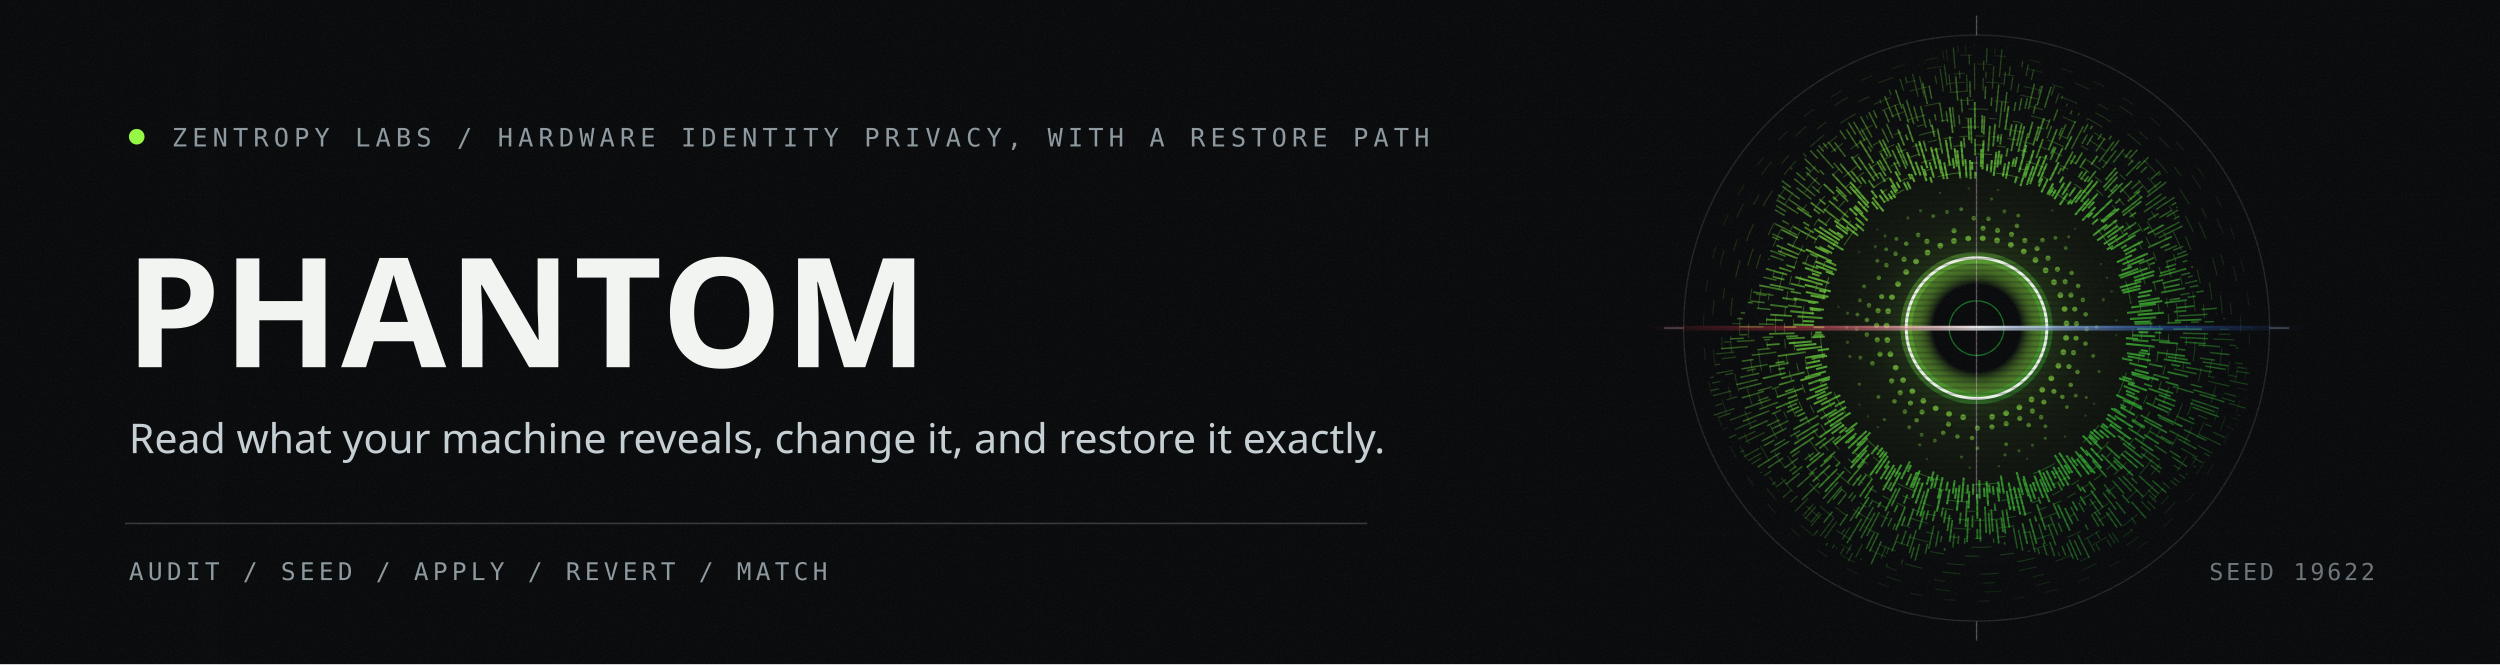
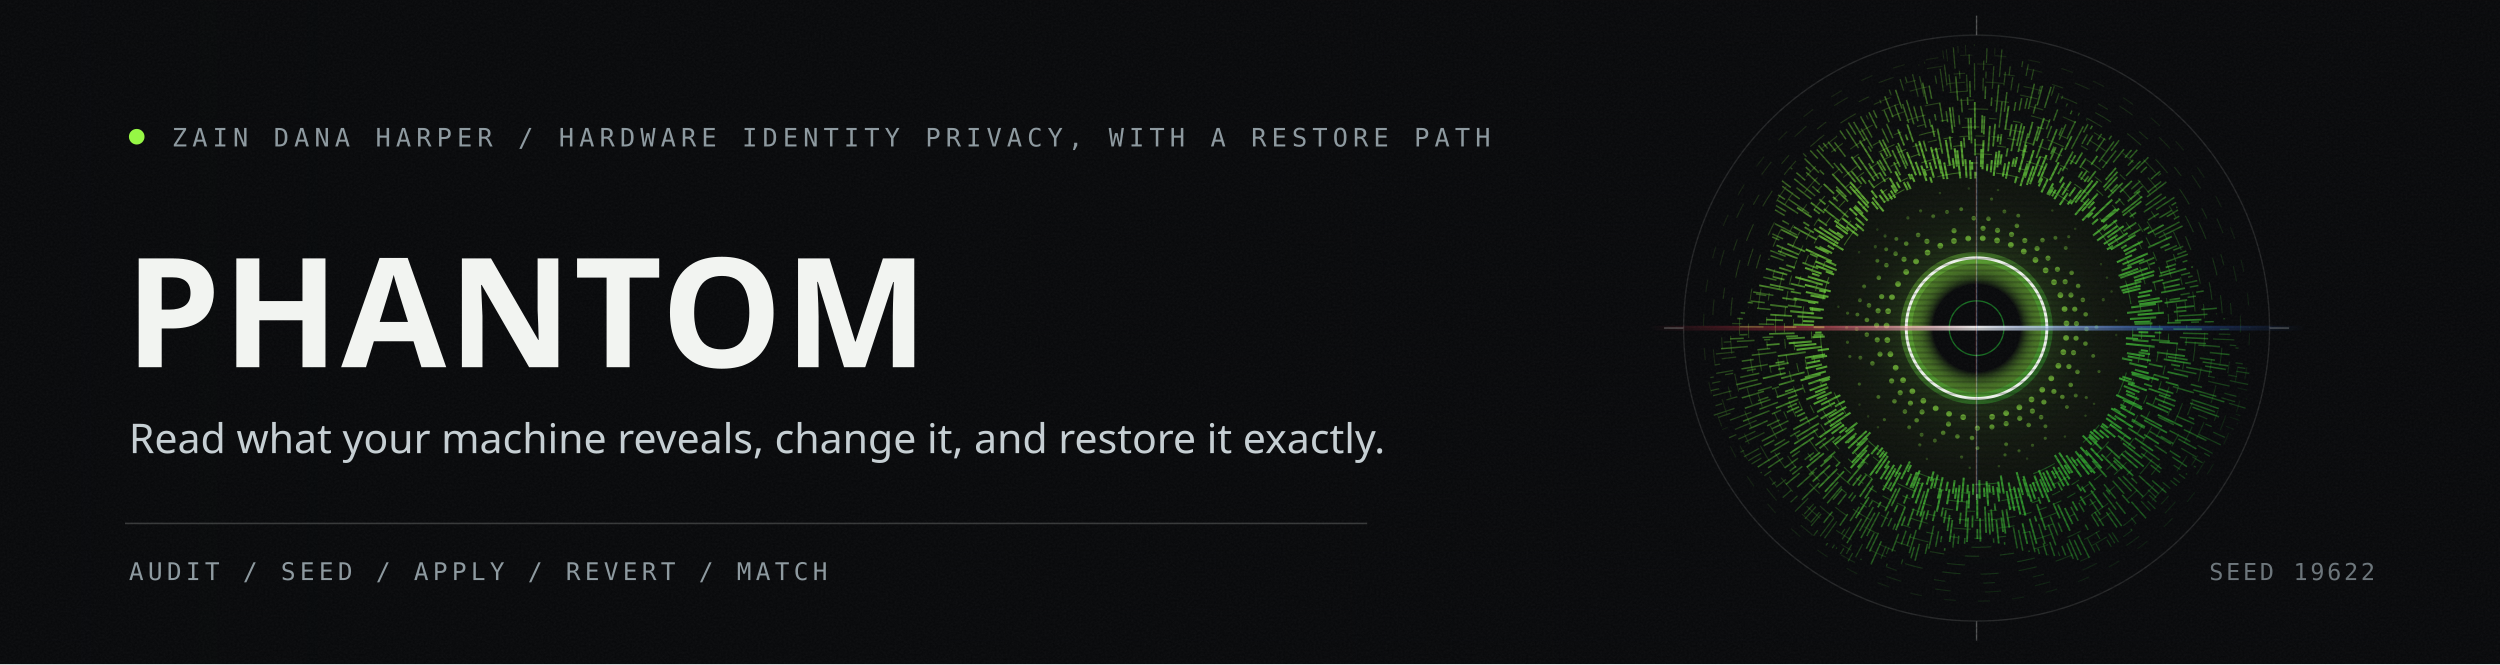
<svg xmlns="http://www.w3.org/2000/svg" viewBox="0 0 1280 340" width="1280" height="340" role="img" aria-label="phantom: Read what your machine reveals, change it, and restore it exactly.">
  <defs>
    <radialGradient id="halo">
      <stop offset="0" stop-color="#96F745" stop-opacity="0.34" />
      <stop offset="0.4" stop-color="#96F745" stop-opacity="0.08" />
      <stop offset="1" stop-color="#07080A" stop-opacity="0" />
    </radialGradient>
    <radialGradient id="core">
      <stop offset="0" stop-color="#FFFFFF" />
      <stop offset="0.36" stop-color="#FFFFFF" stop-opacity="0.92" />
      <stop offset="0.74" stop-color="#96F745" stop-opacity="0.6" />
      <stop offset="1" stop-color="#96F745" stop-opacity="0" />
    </radialGradient>
    <radialGradient id="pupil">
      <stop offset="0" stop-color="#07080A" />
      <stop offset="0.62" stop-color="#07080A" />
      <stop offset="1" stop-color="#96F745" stop-opacity="0.3" />
    </radialGradient>
    <linearGradient id="ray" x1="0" y1="0" x2="1" y2="1">
      <stop offset="0" stop-color="#96F745" />
      <stop offset="1" stop-color="#22BF33" />
    </linearGradient>
    <linearGradient id="flare" x1="0" y1="0" x2="1" y2="0">
      <stop offset="0" stop-color="#FF3B57" stop-opacity="0" />
      <stop offset="0.22" stop-color="#FF3B57" stop-opacity="0.42" />
      <stop offset="0.5" stop-color="#FFFFFF" stop-opacity="0.9" />
      <stop offset="0.78" stop-color="#3B7BFF" stop-opacity="0.42" />
      <stop offset="1" stop-color="#3B7BFF" stop-opacity="0" />
    </linearGradient>
    <linearGradient id="veil" x1="0" y1="0" x2="1" y2="0">
      <stop offset="0" stop-color="#07080A" stop-opacity="0.96" />
      <stop offset="0.4" stop-color="#07080A" stop-opacity="0.86" />
      <stop offset="0.64" stop-color="#07080A" stop-opacity="0" />
    </linearGradient>
    <pattern id="scan" width="4" height="3" patternUnits="userSpaceOnUse">
      <rect width="4" height="1" fill="#07080A" />
    </pattern>
    <filter id="grain" x="0" y="0" width="100%" height="100%">
      <feTurbulence type="fractalNoise" baseFrequency="0.9" numOctaves="3" seed="1853" result="n" />
      <feColorMatrix in="n" type="saturate" values="0" />
    </filter>
  </defs>
  <rect width="1280" height="340" fill="#07080A" />
  <g>
    <circle cx="1012" cy="168" r="80" fill="none" stroke="url(#ray)" stroke-width="0.55" stroke-dasharray="12.28 18.05" stroke-dashoffset="37.6" opacity="0.38" />
    <circle cx="1012" cy="168" r="84.6" fill="none" stroke="url(#ray)" stroke-width="0.55" stroke-dasharray="3.63 8.68" stroke-dashoffset="10.38" opacity="0.37" />
    <circle cx="1012" cy="168" r="89.2" fill="none" stroke="url(#ray)" stroke-width="0.55" stroke-dasharray="9.37 17.99" stroke-dashoffset="18.83" opacity="0.36" />
    <circle cx="1012" cy="168" r="93.8" fill="none" stroke="url(#ray)" stroke-width="0.55" stroke-dasharray="4.53 6.75" stroke-dashoffset="32.44" opacity="0.35" />
    <circle cx="1012" cy="168" r="98.4" fill="none" stroke="url(#ray)" stroke-width="0.55" stroke-dasharray="4.78 3.44" stroke-dashoffset="21.85" opacity="0.33" />
    <circle cx="1012" cy="168" r="103" fill="none" stroke="url(#ray)" stroke-width="0.55" stroke-dasharray="9.02 13.35" stroke-dashoffset="36.68" opacity="0.32" />
    <circle cx="1012" cy="168" r="107.6" fill="none" stroke="url(#ray)" stroke-width="0.55" stroke-dasharray="3.93 8.47" stroke-dashoffset="19.79" opacity="0.3" />
    <circle cx="1012" cy="168" r="112.2" fill="none" stroke="url(#ray)" stroke-width="0.55" stroke-dasharray="10.16 22.19" stroke-dashoffset="25.44" opacity="0.27" />
    <circle cx="1012" cy="168" r="116.8" fill="none" stroke="url(#ray)" stroke-width="0.55" stroke-dasharray="7.38 10.6" stroke-dashoffset="33.64" opacity="0.25" />
    <circle cx="1012" cy="168" r="121.4" fill="none" stroke="url(#ray)" stroke-width="0.55" stroke-dasharray="9.27 26.89" stroke-dashoffset="20.27" opacity="0.23" />
    <circle cx="1012" cy="168" r="126" fill="none" stroke="url(#ray)" stroke-width="0.55" stroke-dasharray="9.32 10.29" stroke-dashoffset="29.15" opacity="0.2" />
    <circle cx="1012" cy="168" r="130.6" fill="none" stroke="url(#ray)" stroke-width="0.55" stroke-dasharray="5.85 19.65" stroke-dashoffset="33.74" opacity="0.17" />
    <circle cx="1012" cy="168" r="135.2" fill="none" stroke="url(#ray)" stroke-width="0.55" stroke-dasharray="8.06 17.67" stroke-dashoffset="31.61" opacity="0.14" />
    <circle cx="1012" cy="168" r="139.8" fill="none" stroke="url(#ray)" stroke-width="0.55" stroke-dasharray="6.24 11.27" stroke-dashoffset="14.91" opacity="0.11" />
    <path d="M1145.65 198.65L1150.51 199.76M1149.76 204.17L1150.52 204.37M1144.73 212.1L1147.1 212.88M1141.71 213.55L1146.61 215.27M1145.29 216.79L1145.89 217.01M1139.79 218.28L1143.87 219.89M1141.88 222.42L1142.18 222.55M884.56 218.82L881.71 219.95M881.33 216.78L880.92 216.93M982.47 33.68L982.32 32.99M985.52 32.64L985.32 31.63M995.2 30.14L994.68 25.89M997.15 31.35L996.49 25.26M1002.61 27.17L1002.37 23.49M1006.5 28.11L1006.3 22.98M1010.86 23.57L1010.85 22.6M1021.22 28.07L1021.46 24.44" stroke="url(#ray)" stroke-width="0.5" opacity="0.13" />
    <path d="M1136.51 168.59L1141.28 168.62M1136.02 171.09L1141.96 171.24M1133.07 173.54L1143.93 174.04M1141.61 176.73L1144.9 176.95M1144.56 178.12L1146.11 178.24M1144.57 185.8L1148.34 186.3M1145.74 188.04L1149.6 188.62M1144.97 190.06L1151.65 191.17M1140.9 192.03L1145.28 192.84M1130.51 192.58L1133.99 193.3M1141.61 194.88L1151.03 196.83M1130.66 195.21L1141.58 197.71M1138.92 201.33L1145.07 202.94M1137.38 203.67L1144.38 205.66M1141.3 206.48L1149.77 209M1125.47 212.65L1130.12 214.48M1129.17 217.1L1132.42 218.46M1133.2 221.3L1139.14 223.91M1125.64 222.34L1137.09 227.81M1125.11 228.04L1132.88 232.16M1128.57 232.02L1131.48 233.62M1116.77 229.48L1124.44 233.98M1122.49 233.88L1127.7 236.99M1123.29 238.63L1124.2 239.21M1112.89 238.09L1116.32 240.47M1119.17 242.45L1119.81 242.9M1115.73 242.78L1118.8 244.99M1112.78 244.63L1116.04 247.1M1111.28 246.02L1114.61 248.64M1107.23 246.9L1111.17 250.16M1099.71 250.73L1104.04 254.81M1100.41 253.47L1104.06 257M1099.61 256.58L1103.57 260.59M1096.25 256.61L1100.93 261.54M1091.18 265.06L1093.71 268.16M1092.74 268.62L1092.87 268.77M1090.96 270.73L1091.58 271.54M1081.44 272.65L1084.67 277.53M1079.6 273.14L1082.81 278.14M1078.77 276.32L1081 279.93M1073.15 272.45L1075.18 275.92M1073.21 278.64L1075.01 281.89M1068.8 275.65L1072.58 282.81M1053.75 282.39L1054.59 284.68M1048.76 283.9L1048.89 284.29M974.23 286.4L973.44 288.88M966.3 288.6L965.87 289.72M967.12 280.32L965.77 283.7M965.76 279.41L963.02 286.01M953.01 286.04L952.68 286.7M953.58 278.66L950.05 285.33M948.55 283.18L946.25 287.35M947.99 278.92L945.33 283.53M944.01 280.76L942.29 283.61M947.17 269.88L943.18 276.15M940.51 280.35L940.13 280.95M944.57 270.79L942.83 273.44M939.26 278.88L938.1 280.65M935.78 278.03L934.89 279.33M940.43 266.93L934.17 275.58M938.92 265.24L931.94 274.53M930.7 271.48L928.54 274.23M932.45 263.11L927.29 269.28M931.61 262.23L927.05 267.58M925.09 269.87L925.06 269.91M929.77 259.4L924.15 265.65M928.62 258.01L923.78 263.24M925.8 255.09L919.07 261.88M920.32 253.85L916.75 257.19M917.1 251L912.75 254.8M910.55 251.16L910.36 251.31M914.35 245.46L909.28 249.48M909.21 246.63L907.28 248.11M906.9 241.08L903.27 243.61M902.02 241.74L901.42 242.14M901.85 234.5L896.78 237.56M901.66 232.08L895.16 235.85M900.62 229.61L892.86 233.9M892.96 230.62L891.12 231.58M903.4 221.46L893.57 226.29M898.77 220.8L889.98 224.89M888.99 222.49L885.31 224.12M899.4 215.22L888.32 219.87M896.76 211.02L885.74 215.13M885.97 211.6L879.78 213.74M888.08 209.09L877.45 212.61M881.71 206.72L878.36 207.72M889.54 203.13L883.91 204.75M886.45 200.19L877.11 202.59M880.23 198.99L875.99 199.99M880.85 195.29L876.63 196.16M887.38 191.12L883.23 191.89M877.43 192.97L875.7 193.29M887.41 189.64L878.68 191.16M880.73 186.46L877.96 186.85M888.92 182.82L881.55 183.7M888.07 180.26L878.57 181.2M886.29 174.96L882.49 175.17M891.6 165.72L886.83 165.63M910.93 98.7L910.92 98.7M917.7 86.63L916.8 85.85M924.9 80.26L923.19 78.53M940.53 70.13L940.08 69.51M956.57 61.12L955.52 59.09M963.12 52.87L962.38 51.11M968.32 48.8L967.24 45.83M974.62 46.34L972.82 40.47M976.36 42.19L975.53 39.27M982.11 49.45L979.22 38M985.17 49.48L982.79 38.95M991.52 42.88L990.85 38.77M994.98 46.72L993.36 35.22M996.86 43.76L995.55 33.07M998.84 46.86L997.89 38.11M1001 35.16L1000.1 24.22M1003.49 40.33L1003.22 36.25M1007.23 46.67L1006.9 38.22M1008.33 32.99L1008.19 27.78M1011.04 46.2L1010.93 32.39M1015.26 46.41L1015.44 39.84M1015.54 35.99L1015.68 30.97M1016.76 40.17L1016.89 36.64M1017.05 32.19L1017.33 24.63M1020.07 45.53L1020.84 33.83M1023.7 39.4L1024.98 25.3M1026 43.71L1026.78 36.74M1028.64 38.56L1029.23 33.94M1029.56 46.26L1030.54 39.47M1032.88 47.41L1033.71 42.62M1035.14 34.36L1035.65 31.39M1037.33 38.87L1038.5 32.91M1040.06 40.9L1041.25 35.51M1043.66 48.35L1044.77 44.14M1050.22 49.06L1051.79 44.17M1052.47 52.8L1054.25 47.73M1055.5 50.77L1056.16 48.98M1057.88 54.54L1058.5 53M1064.01 59.16L1064.69 57.74M1068.28 61.62L1068.53 61.16M1095.1 78.74L1095.15 78.68M1105.08 89.91L1106.45 88.77M1134.56 160.66L1134.91 160.64M1138.29 163.21L1139.26 163.17" stroke="url(#ray)" stroke-width="0.64" opacity="0.27" />
    <path d="M1117.7 170.64L1130.63 170.96M1116.02 172.76L1130.57 173.42M1118.58 175.18L1129.46 175.91M1125.54 176.67L1136.66 177.52M1115.18 178.79L1118.99 179.19M1131.42 180.48L1141.5 181.54M1126.26 183.34L1134.05 184.38M1127.77 185.34L1140.86 187.31M1129.01 187.41L1139.66 189.18M1119.33 188.01L1132.51 190.47M1113.02 188.95L1124.57 191.34M1121.65 196.79L1127.42 198.3M1122.97 199.57L1134.76 202.93M1112.53 197.92L1123.23 201.1M1126.08 201.95L1138.86 205.76M1122.06 204.56L1136.01 209.2M1121.31 206.38L1134.07 210.86M1122.56 208.47L1136.19 213.46M1120.61 213.51L1123.41 214.68M1114.45 213.05L1123.51 217.04M1105.09 213.53L1113.04 217.42M1118.09 219.89L1129.7 225.57M1110.76 220.42L1121.46 226.1M1115.33 224.75L1124.52 229.8M1106.28 223.32L1112.69 227.09M1100.61 220.84L1111.5 227.33M1110.92 230.78L1116.37 234.24M1103.18 228.01L1109.42 232.12M1112.27 233.99L1119.74 238.91M1095.96 228.53L1105.69 235.54M1096.3 232.1L1106.71 240.01M1101.17 238.07L1106.02 241.89M1101.92 246.01L1109.19 252.32M1095.05 243.47L1105.21 252.71M1091.31 244.68L1094.21 247.48M1086.88 243.71L1097.34 254.29M1084.51 244.26L1091.35 251.46M1081.65 246.14L1087.6 252.81M1091.26 256.91L1098.78 265.36M1086.55 253.34L1090.25 257.58M1077.23 247.96L1083.31 255.41M1078.38 250.71L1080.32 253.14M1083.33 256.88L1088.26 263.03M1076.68 252.15L1083.46 260.97M1079.48 260L1086.32 269.34M1078.44 262.25L1083.98 270.11M1070.02 255.45L1075.38 263.52M1072.47 262.05L1077.09 269.25M1070.86 263.48L1074.56 269.5M1064.33 257.38L1067.09 262.1M1067.63 268.57L1069.14 271.3M1060.25 259.46L1064.07 266.69M1063.83 273.66L1069.73 285.68M1061.98 276.43L1065.57 284.22M1059.36 276.15L1063.97 286.69M1053.77 267.57L1055.76 272.32M1058.24 278.24L1061.56 286.15M1049.76 264.35L1053.59 274.11M1055.68 279.45L1057.62 284.39M1048.69 268.52L1052.61 279.26M1049.47 277.47L1051.95 284.71M1043.77 268.15L1047.05 278.5M1046.12 278.18L1048.01 284.3M1043.44 280.94L1044.18 283.6M1039.13 272.03L1041.94 282.77M1038.79 281.9L1038.97 282.66M1033.47 271.28L1035.69 281.99M1030.85 269.97L1032.84 280.78M1026.28 277.57L1026.45 278.88M1020.65 275.7L1020.83 277.86M1006.01 275.49L1005.85 278.43M1002.89 274.29L1002.53 278.52M1000.62 273.27L999.85 280.34M995.79 280.68L995.61 281.98M994.14 274.48L993.62 277.59M992.55 272L991.05 280.01M990.08 269.19L987.54 280.93M986.9 278.45L985.74 283.53M982.77 278.44L980.49 287.06M980.06 279.98L978.38 285.86M981.09 271.32L977.53 283.21M978.42 273.26L976.41 279.58M975.94 271.68L973.48 278.74M972.1 273.29L968.64 282.41M970.46 268.09L969.19 271.13M968.59 265.14L966.65 269.48M963.24 277.1L957.95 288.94M967.08 261.8L963.21 269.87M961.8 272.82L957.19 282.45M959.63 272.81L955.58 280.91M962.28 262.18L955.8 274.45M959.94 262.51L952.78 275.51M959.14 259.61L952.05 271.89M958.64 256.51L956.86 259.46M953.16 265.59L945.63 278.09M952 259.46L947.2 266.78M946.05 263.21L941.97 269.1M950.12 253.54L947.84 256.7M948.79 252.1L946.48 255.19M945.36 252.82L940.95 258.43M938.2 261.93L933.7 267.67M943.04 250.44L938.51 255.86M942.93 248.97L935.49 257.68M941.16 246.73L933.34 255.43M931.4 247.22L922.57 255.9M928.91 241.67L920.17 249.42M930.16 239.58L926.21 243.04M921.4 242.26L914.39 248.01M922.81 238.75L917.62 242.87M928.74 231.7L923.98 235.34M919.57 238.71L916.31 241.2M920.59 234.59L913.74 239.58M921.53 230.91L917.45 233.75M912.99 234.38L905.25 239.56M911.4 231.88L899.94 239.15M916.12 225.89L906.48 231.7M921.67 220.46L916.58 223.41M913.92 224.96L908.57 228.07M908.47 225.27L903 228.29M914.72 219.17L902.03 225.85M915.69 215.41L907.12 219.62M911.15 215.02L904.74 218.01M905.02 215.39L895.53 219.59M911.83 210.01L907.2 211.95M905.99 210.27L892.42 215.68M910.3 205.96L900.78 209.52M906.51 204.49L893.36 209.04M905.41 203.34L900.11 205.1M910.85 198.06L907.3 199.12M903.14 200.35L891.78 203.73M907.18 198.07L900.05 200.12M901.93 196.23L890.34 199.2M899.95 194.35L889.05 196.92M900.75 191.15L891.01 193.17M898.95 188.97L894.4 189.82M905.11 186.57L891.6 188.92M897.9 184.05L891.76 184.91M909.51 180.34L896.87 181.86M906.39 178.45L899.77 179.11M894.91 177.42L881.14 178.53M906.36 173.85L903.26 174.02M898.33 174.29L889.28 174.8M907.95 172.54L902.43 172.78M892.82 173.2L885.85 173.5M894.7 171.32L890.88 171.42M902.91 167.38L890.9 167.31M908.31 166.03L900.5 165.89M892.33 163.16L889.52 163.05M893.49 160.26L891.21 160.11M906.53 158.45L899.58 157.82M895.11 157.41L894.95 157.4M897.42 155.13L894.8 154.83M903.56 154.97L896.47 154.12M904.37 151.29L899.05 150.46M908.01 151.19L897.63 149.51M909.57 143.47L902.82 141.86M906.01 132.82L905.42 132.62M913.2 133.27L906.52 130.92M914.26 131.25L906.39 128.29M911 122.91L907.39 121.29M912.94 122.3L907.45 119.77M920.11 120.38L908.7 114.47M916.01 114.84L912.59 112.95M913.73 110.32L908.83 107.44M914.5 108.37L909.3 105.2M920.64 109.3L909.95 102.43M913.95 102.16L910.39 99.77M926.27 109.22L915.76 102.01M921.51 101.94L912.52 95.37M916.9 95.99L912.37 92.56M927.39 102.01L919.82 96.11M929.4 100.32L918.67 91.53M931.71 98.71L927.89 95.42M924.32 92.34L919.73 88.38M931.67 94.55L924.76 88.23M927.09 87.91L924.56 85.52M931.28 88.39L923.94 81.15M933.91 89.33L931.67 87.08M930.77 81.23L926.86 77.05M938.79 86.13L930.21 76.53M943.37 88.67L938.89 83.5M933.71 77.51L931.09 74.48M935.76 76.02L933.46 73.25M939.93 77.54L935.91 72.5M944.88 80.21L939.23 72.82M945.12 71.28L942.01 66.79M951.59 75.8L945.23 66.09M950.22 68.95L946.38 62.79M958.11 77.62L956.5 74.91M954.82 72.1L949.06 62.43M958.76 75.95L952.94 65.88M958.5 70.39L952.59 59.61M960.99 65.7L956.86 57.41M966.98 73.03L963.58 65.85M960.99 60.38L959.17 56.54M969.17 70.77L965.91 63.37M967.24 62.58L964.66 56.49M969.28 60.09L965.01 49.32M973.1 61.84L970.11 53.67M973.77 55.56L970.51 45.95M977.28 62.87L974.12 53.31M979.95 63.68L976.1 51.16M981.99 62.07L979.83 54.43M986.12 65.36L983.31 54.21M988.68 64.96L987.77 60.92M986.78 53.27L984.36 42.3M991.2 61.68L990.56 58.42M989.02 50.55L987.7 43.81M994.7 62.34L993.09 52.47M997.2 62.57L996.41 56.89M1000.8 64.93L999.69 54.71M1003.37 63.75L1002.98 59.02M1002.37 51.61L1001.33 39.06M1004.64 57.57L1004.17 50.54M1007.51 53.77L1007.35 49.7M1008.78 49.69L1008.56 41.56M1016.37 50.69L1016.6 44.28M1019.49 54.27L1019.78 49.86M1022.05 57.47L1023.34 43.34M1023.56 65.33L1025.06 52.03M1026.23 57.3L1027.53 47.17M1031.25 56.79L1032.04 52.25M1033.87 56.54L1035.1 50.26M1036.8 55.64L1038 50.24M1038.54 55.82L1041.61 42.83M1041.06 58.16L1042.3 53.48M1043 54L1045.74 43.9M1046.83 55.24L1050.16 44.47M1047.73 66.29L1049.58 61.02M1048.1 70.71L1050.42 64.45M1051.41 61.79L1053.53 56.06M1054.17 69.32L1055.84 65.41M1054.32 71.51L1057.78 63.61M1060.04 58.45L1060.82 56.68M1058.23 71.26L1062.67 61.97M1060.54 76.24L1066.65 64.7M1066.75 67.77L1069.04 63.58M1065.98 73.66L1068.74 68.83M1070.27 66.16L1071.29 64.37M1068.5 74.28L1071.49 69.32M1074.13 71.48L1076.03 68.54M1073.1 77.52L1077.6 70.85M1079.81 71.39L1081.17 69.46M1074.65 82.92L1082.4 72.39M1080.91 77.2L1084.98 71.84M1076.46 85.98L1083.47 77.07M1081.92 83.15L1087.48 76.41M1087.94 80.73L1091.38 76.78M1090.45 80.96L1094.3 76.69M1089.45 84.8L1092.23 81.82M1088.54 90.07L1095.94 82.53M1093.75 86.74L1099.99 80.55M1096.03 88.37L1099.18 85.39M1091.22 96.83L1095.82 92.71M1092.52 99.21L1096.99 95.38M1101.36 91.65L1106.05 87.64M1099.6 98.41L1106.49 92.94M1099.26 100.79L1109.2 93.13M1098.52 105.22L1106.76 99.25M1097.63 108.62L1109 100.73M1103.95 107.24L1113.3 101.07M1099.82 112.71L1105.29 109.27M1111.79 105.18L1114.21 103.65M1105.54 111.57L1111.89 107.74M1114.26 106.31L1114.81 105.98M1109.36 110.93L1115.16 107.53M1113 112.23L1115.8 110.69M1103.43 120.17L1115.92 113.64M1105.28 121.74L1117.48 115.69M1108.33 128.31L1114.56 125.74M1112.74 128.1L1117.8 126.1M1114.75 130.24L1119.39 128.54M1109.44 133.9L1120.2 130.14M1117.48 134.17L1119.95 133.37M1121.92 136.85L1122.77 136.61M1116.66 140.89L1121.33 139.68M1120.26 141.9L1122.62 141.34M1118.78 145.05L1125 143.72M1121.14 147.03L1125.58 146.18M1116.41 150.93L1121.15 150.16M1124.45 149.62L1128.3 148.99M1120.05 152.22L1124.25 151.6M1127.14 158.48L1135.04 157.83M1115.55 161.8L1130.21 160.92M1121.82 165.01L1125.86 164.9M1128.75 164.82L1133.48 164.69" stroke="url(#ray)" stroke-width="0.78" opacity="0.41" />
    <path d="M1112.76 168.48L1127.33 168.55M1103.15 170.27L1106.62 170.36M1101.51 174.03L1111.03 174.67M1105.51 175.14L1115.19 175.88M1104.36 180.4L1118.68 182.32M1109.96 182.68L1120.04 184.19M1107.82 183.9L1121.71 186.2M1111.63 186.57L1116.14 187.41M1100.2 186.29L1107.26 187.75M1109.78 190.42L1120.33 192.84M1102.75 191.83L1110.51 193.87M1108.85 195.55L1115.26 197.38M1097.82 196.51L1101.92 197.87M1105.22 198.97L1112.79 201.48M1100.09 198.93L1111.32 202.88M1105.38 202.18L1113.91 205.31M1103.45 203.99L1113.52 207.95M1104.95 206.95L1111.89 209.85M1098.91 206.22L1110.14 211.16M1104.74 212.35L1117.4 218.4M1095.98 212.58L1106.96 218.4M1097.75 215.1L1109.51 221.56M1091.53 214.67L1098.23 218.6M1091.39 215.34L1098.04 219.3M1097.75 222.42L1105.34 227.24M1089.68 219.13L1097.87 224.52M1093.08 224.33L1102.4 230.8M1084.36 223.02L1093.28 229.8M1086.98 226.92L1096.85 234.67M1087.82 230.81L1097.58 238.9M1086.15 232.33L1094.5 239.57M1078.43 228.37L1085.6 234.89M1082.13 234.15L1092.23 243.68M1082.15 235.82L1086.59 240.11M1075.93 232.64L1084.12 240.92M1071.3 235.89L1078.59 244.23M1069.55 246.47L1072.84 250.96M1070.6 251.13L1076.67 259.74M1065.81 249.1L1067.82 252.13M1063.47 248.05L1065.66 251.46M1065.11 254.16L1067.89 258.66M1061.09 256.74L1063.74 261.53M1053.77 247.17L1055.82 251.06M1057.18 260.11L1061.19 268.28M1053.62 258.29L1059.8 271.71M1051.29 257.73L1054.63 265.36M1043.6 254.56L1044.82 257.91M1042.84 258.09L1047.4 271.4M1041.78 264.16L1042.67 267.04M1039.15 265.53L1042.73 278.39M1035.49 267.88L1037.99 278.49M1027.25 260.75L1028.81 270.23M1025.11 261.02L1026.83 273.23M1024.64 264.95L1025.61 272.4M1021.25 257.81L1021.61 261.39M1022.11 266.17L1023.35 278.25M1019.46 260.85L1020.37 272.16M1018.17 262.53L1018.89 273.71M1016.28 259.31L1016.91 272.84M1013.77 265.32L1013.99 277.28M1012.39 270.82L1012.41 276M1009.97 263.95L1009.84 270.13M1007.67 264.99L1007.1 277.53M1007.09 256.2L1006.33 269.87M1003.91 262.46L1003.41 268.24M999.61 266.27L998.19 277.46M998.24 263.68L997.06 271.87M996.37 261.17L995.26 267.82M994.82 259.86L993.94 264.55M990.77 261.42L989.55 266.8M987.35 261.14L986.08 265.94M985.35 261.42L982.6 271.06M985.36 251.51L981.39 263.96M979.86 260.41L976.82 269.14M975.47 264.4L973.64 269.22M975.43 259.52L970.66 271.45M976.62 253.23L974.72 257.82M971.57 258.47L969.88 262.25M972.87 249.7L968.38 259.07M970.95 250.15L965.18 261.68M968.53 246.92L966.6 250.42M962.99 256.96L961.46 259.74M956.91 254.57L950.09 265.3M959.05 248.72L954.75 255.27M958.65 245.02L952.19 254.34M955.58 243.07L951.44 248.58M953.04 243.05L948.62 248.67M954.71 236.49L945.93 246.99M944.17 241.22L934.38 251.8M940.68 240.06L931.1 249.73M942.14 236.66L939.95 238.81M937.04 238.19L928.08 246.58M938 233.62L932.1 238.85M939.67 231.26L933.85 236.36M933.86 232.05L925.12 239.21M942.49 223.14L938.28 226.48M931.89 231.55L926.51 235.82M939.13 223.75L931.56 229.54M934.86 224.19L929.44 228.14M928.61 223.91L916.54 232M930.76 219.59L918.65 227.28M931.35 216.69L920.16 223.45M930.98 212.82L918.12 219.93M925.35 213.58L921.44 215.63M924.13 211.25L920.11 213.23M922.68 209.65L919.08 211.33M921.12 208.26L914.85 211.03M919.96 206.6L915.31 208.55M920.77 204.38L909.27 208.96M920.22 202.26L915.39 204.06M923.2 198.72L909.68 203.4M918.19 199.1L913.94 200.51M918.7 194.77L910.77 197.04M923.94 190.58L911.94 193.66M914.24 190.99L902.54 193.74M913.73 188.44L910.39 189.14M915.8 185.85L905.9 187.69M913.68 185.08L909.08 185.88M924.53 180.3L910.23 182.31M911.17 176.11L904.5 176.65M924.11 172.87L914.84 173.38M920.58 171.99L914.39 172.26M918.83 170.63L905.76 171M919.74 167.47L913.61 167.44M912.93 163.99L904.41 163.65M917.54 161.83L906.39 161.1M915.37 157.14L906.33 156.13M922.51 157.25L915.37 156.39M920.16 153.74L912.56 152.56M922.15 150.31L916.86 149.27M913.12 148.53L900.72 146.09M918.77 148.32L906.16 145.66M924.17 146.97L916.79 145.2M913.62 143.19L907.65 141.69M915.09 140.67L904.14 137.58M917.25 139.01L910.93 137.07M918.93 137.11L914.57 135.66M930.93 137.52L922.84 134.48M920.44 132.37L910.39 128.47M921.09 130.37L909.59 125.62M930.39 131.56L926.75 129.94M924.25 128.82L915.16 124.77M920.44 121.74L911.94 117.45M930.13 122.66L918.39 116.16M928.71 119.11L923.96 116.32M926.34 115.61L923.33 113.78M927.58 111.31L920.11 106.3M935.46 115.52L931.06 112.5M931.74 109.4L928.71 107.19M934.08 109L927.1 103.71M941.64 113.12L933.78 106.99M934.66 104.64L931.45 102.01M946.35 111.35L936.34 102.71M940.92 103.01L938.51 100.81M939.11 99.25L933.72 94.16M946.23 103.14L940.11 97.1M945.32 100.83L940.11 95.58M948.01 99.65L938.11 89.06M950.1 93.32L942.19 83.78M953.19 94.18L947.89 87.53M955.43 94.01L952.76 90.52M959.67 96.35L956.68 92.26M952.91 87.08L947.9 80.22M959.85 92.58L951.43 80.4M961.87 91.5L956.76 83.69M965.31 93.15L962.28 88.29M959.27 83.46L952.09 71.96M965.59 90.16L961.08 82.6M965.42 87.46L962.17 81.84M968.48 88.61L962.79 78.22M966.41 80.09L962.14 71.86M972.97 89.73L969.65 83.06M968.1 79.95L963.85 71.44M972.86 85.41L968.81 76.88M976.04 86.37L970.89 74.68M976.72 84.9L971.75 73.19M974.98 74.49L971.7 66.2M976.76 71.81L975.68 68.88M979.64 72.82L976.52 63.63M982.9 79.88L980.75 73.39M986.36 77.49L984.82 72.04M990.48 70.1L989.1 63.86M994.54 78.77L992.02 65.87M999.17 76.56L998.22 69.8M999.81 68.02L998.22 54.92M1005.84 75.64L1005.49 70.36M1008.21 71.71L1007.78 60.6M1009.43 73.38L1009.07 60.41M1011.3 79.58L1011.23 71.08M1011.2 66.23L1011.08 52.24M1014.69 67.98L1014.93 59M1015.69 68.85L1016.04 59.55M1017.96 77.45L1018.82 64.46M1020.46 75.03L1021.52 63.36M1022.73 72.7L1023.17 68.84M1024.09 73.95L1024.76 68.7M1026.64 66.5L1028.41 54.25M1027.2 80.19L1027.96 75.83M1028.98 69.9L1030.07 63.59M1029.77 77.4L1032.5 63.52M1032.6 74.69L1035.16 63.08M1033.32 77.86L1036.47 64.54M1035.38 79.64L1038.37 68.35M1038.46 70.67L1040.71 62.39M1040.88 74.5L1043.86 64.86M1042.75 72.31L1046.58 60.37M1042.58 80.96L1046.02 71.16M1048.83 76.92L1053.19 66.12M1050.07 78.91L1051.69 75.11M1049.73 81.96L1052.65 75.31M1052.61 83.02L1056.1 75.71M1057.29 76.62L1060.76 69.62M1053.7 89.18L1055.43 85.91M1055.9 87.63L1061.36 77.64M1059.99 84.13L1062.67 79.44M1062.6 84.07L1066.21 78.08M1064.89 85.84L1067.96 81.08M1064.11 90.84L1066.2 87.74M1065.35 92L1068.61 87.36M1070.67 84.42L1073.88 79.84M1067.14 93.12L1069.34 90.13M1068.79 93.17L1073.06 87.54M1078.03 92.12L1083.39 85.96M1076.92 95.97L1084.19 87.9M1077.64 97.49L1084.17 90.48M1080.65 98.11L1084.26 94.43M1079.31 101.1L1086.85 93.6M1085.4 98.45L1091.51 92.66M1083.1 104.13L1085.64 101.85M1089.4 103.07L1095.71 97.77M1086.44 108.86L1096.85 100.59M1086.85 110.35L1096.39 103M1090.41 111.1L1093.7 108.72M1087.18 118.32L1093.78 113.97M1089.57 121.21L1095.91 117.38M1097.59 117.83L1100.28 116.25M1099.6 119.63L1107.81 115.1M1099.8 126.79L1111.97 121.08M1106.16 126.9L1110.85 124.85M1095.2 135.05L1102.97 131.97M1100.44 135.5L1103.29 134.45M1108.84 136.94L1114.1 135.25M1106.19 139.83L1113.85 137.54M1105.36 141.54L1119.38 137.57M1102.04 144.68L1107.61 143.24M1107.18 145.06L1115.99 142.93M1107.77 147.42L1116.05 145.64M1106.45 149.85L1118.67 147.5M1110.77 153.57L1116.2 152.78M1108.27 155.09L1119.82 153.54M1114.57 157.57L1123.4 156.67M1113.01 159.65L1119.44 159.12M1113.48 164.15L1127.14 163.63M1109.57 165.34L1116.6 165.15" stroke="url(#ray)" stroke-width="0.92" opacity="0.55" />
    <path d="M1094.18 168.39L1107.32 168.45M1094.93 170.07L1099.92 170.19M1091.67 171.64L1103.4 172.18M1088.45 173.15L1094.66 173.57M1091.9 174.1L1100.04 174.72M1088.42 175.99L1103.19 177.53M1096.07 179.28L1099.78 179.78M1094.93 180.42L1100.81 181.31M1088.97 180.77L1098.09 182.28M1089.38 182.43L1101.22 184.63M1086.44 183.44L1091.76 184.54M1090.22 185.94L1099.34 188.03M1093.04 189.28L1100.14 191.14M1091.24 190.54L1105.23 194.53M1091.43 191.64L1100.55 194.35M1086.63 192.79L1091.49 194.41M1084.97 193.62L1093.01 196.45M1089.53 196.38L1099.15 199.9M1087.4 197.67L1095.41 200.82M1088.55 200.08L1093.1 201.98M1088.65 201.71L1095.12 204.55M1083.48 202.18L1096.6 208.45M1086.93 204.65L1096.87 209.51M1085.63 207.08L1088.49 208.6M1085.67 208.46L1092.99 212.48M1082.23 209.21L1085.59 211.18M1080.93 209.1L1088.67 213.71M1082.74 212.89L1092.05 218.81M1079.1 212.16L1083.4 214.99M1078.35 214.1L1086.33 219.64M1080.3 217.24L1090.97 224.93M1076.23 216.84L1079.25 219.13M1075.63 218L1083.02 223.81M1075.08 220.26L1079.73 224.11M1071.84 219.92L1076.99 224.38M1070.19 220.88L1074.87 225.14M1069.67 222.4L1073.77 226.27M1069.57 223.65L1075.95 229.82M1066.34 222.95L1070.94 227.6M1070.47 229.5L1076.57 235.91M1067.86 230.66L1075.95 239.74M1065.17 228.87L1069.03 233.28M1064.83 232.76L1072.62 242.31M1062.6 231.05L1071.23 241.8M1063.41 234.89L1069.62 242.96M1060.44 234.05L1063.7 238.49M1057.92 233.14L1065.66 244.13M1054.27 231.71L1061.15 242.08M1057.03 238.04L1059.86 242.45M1052.06 232.99L1059.68 245.36M1053.73 239.27L1059.16 248.55M1051.31 239.07L1056.8 248.99M1050.51 240.99L1052.58 244.91M1047.73 240.84L1052.22 249.99M1046.06 241.9L1050.42 251.34M1043.85 240.73L1048.81 252.06M1044.47 245.42L1049.36 257.06M1041.58 243.46L1046.06 254.9M1040.78 246.83L1042.5 251.54M1039.36 247.94L1042.02 255.69M1036.01 243.7L1040.2 256.9M1035.92 245.26L1038.66 254.1M1032.52 241.72L1035.78 253.41M1033.31 249.68L1037.04 264.01M1031.09 249.15L1034.45 263.45M1028.42 246.99L1031.45 261.58M1027.41 251.4L1029.22 261.17M1024.4 243.39L1025.94 252.76M1023.06 246.5L1023.92 252.62M1022.6 249.36L1023.57 256.78M1020.32 248.84L1020.79 253.36M1018.44 248.19L1018.75 252.07M1017.11 246.34L1017.93 258.98M1015.82 249.59L1016.05 254.43M1013.42 245.81L1013.59 255.39M1012.33 252.86L1012.37 265.54M1010.31 247.67L1010.19 253.29M1008.27 251.56L1007.87 260.31M1007.53 248.18L1007.28 252.77M1005.44 244.56L1004.39 256.81M1003.3 248.45L1001.88 261.63M1001.7 249.69L1000.97 255.48M1000.8 245.86L999.8 252.83M998.17 250.46L996.87 258.19M997.3 246.59L996.41 251.33M994.07 250.75L991.64 261.98M994.65 244.35L992.15 255.34M992.15 243.02L990.32 249.95M989.97 245.23L988.54 250.24M990.05 241.38L988.53 246.44M987.43 250.12L983.13 264.48M987.75 244.02L986.43 248.16M984.49 247.08L980.77 257.77M982.96 244.63L979.05 254.96M982.9 240.83L979.25 249.97M981.41 241.71L978.07 249.75M978.67 242.58L976.01 248.54M978.46 238.04L976.76 241.59M977.87 236.29L973.37 245.31M973 241.88L967.88 251.56M973.51 237.87L970.08 244.1M970.56 239.81L964.1 251.01M969.81 237.98L965.29 245.47M967.17 238.45L962.79 245.34M967.41 235.96L964.96 239.7M966.61 233.52L960.4 242.5M966.11 231.44L957.38 243.5M964.76 230.86L962.16 234.32M963.95 229.16L961.03 232.88M961.82 228L958.07 232.47M956.99 232.48L951.12 239.36M955.78 230.49L947.54 239.64M956.46 227.96L948.21 236.87M956.19 224.38L948.38 232.28M957.65 221.42L950.67 228.27M955.73 220.69L946.31 229.51M949.59 223.34L945.84 226.67M950.47 221.82L944.79 226.79M949.36 219.35L939.41 227.5M950.96 216.42L944.87 221.25M945.53 218.85L941.8 221.71M944.12 217.44L937.77 222.07M942.67 216.21L931.59 223.91M947.47 211.26L936.93 218.33M943.91 211.24L934.1 217.46M945.23 208.31L936.28 213.71M940.26 209.66L932.16 214.37M944.53 205.32L939.51 208.1M939.53 206.12L930.37 210.94M942.27 202.32L932.39 207.18M935.5 203.67L928.59 206.89M937.81 200.86L930.11 204.28M934.64 200.44L924.82 204.56M936.09 198.27L929.29 200.98M935.35 196.61L926.52 199.91M936.8 194.01L932.56 195.48M937 192.87L925.88 196.55M932.18 191.72L921.83 194.8M934.86 190.13L924.05 193.23M935.55 187.6L929.78 189.08M932.88 186.61L924.44 188.59M931.93 184.66L924.89 186.12M935.46 182.2L927.44 183.69M934.5 181.46L924.2 183.25M936.42 178.63L930.64 179.44M932.91 177.52L919.82 179.1M929.97 176.12L918.92 177.21M927.63 174.79L915.82 175.74M934.28 172.3L927.93 172.66M933.5 171.42L928.55 171.64M932.65 170.24L929.38 170.34M934.09 167.55L928.59 167.52M928.64 166.42L918.41 166.22M928.86 164.64L923.18 164.41M933.21 162.85L920.3 162.01M928.84 160.47L916.56 159.35M932.13 159.02L926.72 158.42M933.81 158.61L926.46 157.72M929.53 155.19L925.81 154.61M931.05 154.91L918.29 152.85M934.64 152.77L926.98 151.26M936.18 151.99L924.57 149.54M934.89 149.54L931.41 148.7M937.35 149.18L924.09 145.83M933.23 145.78L919.17 141.82M936.62 144.93L925.57 141.55M931.65 141.33L927.74 140.03M932.66 140.11L924.21 137.14M939.09 140.59L934.8 138.97M938.34 139.34L929.79 136.02M940.4 138.37L929.57 133.88M940.15 135.92L934.95 133.6M937.83 133.78L924.54 127.65M936.29 129.75L929.39 126.26M938.06 129.68L931.55 126.31M938.99 127.57L935.76 125.78M943.85 128L931.2 120.57M941.22 124.72L928.78 117.11M942.01 123.03L931.53 116.29M943.32 121.88L936.32 117.18M943.84 121.26L940.6 119.05M946.04 119.84L939.96 115.4M946.34 118.28L939.29 112.95M951.37 120.72L945.42 116.07M950.88 117.92L943.23 111.65M954.27 118.19L950.06 114.55M954.37 115.3L950.07 111.37M950.81 110.28L946.96 106.65M956.19 112.96L949.12 105.99M953.82 109.4L949.7 105.25M956.29 108.48L951.22 103.07M956.8 106.27L947.15 95.48M956.76 104.16L947.25 93.16M961.51 107.09L958.37 103.3M964.43 108.3L958.72 101.12M961.06 101.37L958.14 97.55M965.07 103.74L962.21 99.83M967.02 102.95L962.92 97.02M968.84 102.13L966.84 99.08M970.41 101.32L968.08 97.59M970.74 98.8L968.39 94.86M971.46 97.9L967.58 91.19M972.71 96.32L970.97 93.14M973.21 93.2L970.35 87.68M976.76 97.33L974.7 93.2M978.26 96.82L976.46 93.02M978.43 91.79L977.21 89.02M980.23 93.17L978.5 89.1M981.02 89.74L976.32 77.89M983.37 89.87L980.8 82.86M986.39 92.66L983.67 84.69M986.24 89.99L985.11 86.6M989.16 93.64L988.22 90.59M986.85 86.13L982.57 72.21M990.18 90.96L987.95 83.11M991.43 86.4L988.62 75.29M994.07 88.79L991.09 75.63M995.22 91.68L992.98 81.47M997.08 91.72L995.4 83.18M998.38 84.82L996.23 71.65M1000.53 86.27L999.79 80.97M1001.92 85.31L1000.77 75.87M1003.67 91.31L1002.11 76.96M1005.14 85.07L1004.07 72.18M1006.87 91L1006.23 81.43M1009 91.6L1008.62 81.97M1009.79 86.87L1009.69 82.9M1011.39 91.33L1011.37 87.94M1014.22 85.45L1014.46 76.33M1015.03 86.69L1015.58 71.82M1017.29 87.65L1017.54 83.89M1019.26 88.23L1019.83 81.93M1020.77 90.1L1022.17 77.71M1022.58 85.69L1023.68 77.13M1024.13 83.9L1024.84 78.97M1025.42 90.46L1026.61 83.64M1027.02 91.46L1028.72 82.78M1030.24 85.35L1031.18 81.11M1031.54 85.41L1032.71 80.44M1031.64 93.77L1032.57 90.25M1033.7 88.18L1037.49 74.26M1034.46 95.29L1038.04 83.71M1036.75 90.97L1041.28 76.87M1037.76 94.66L1041.16 84.99M1039.36 94.26L1044.57 80.21M1043.4 90.35L1047.84 79.36M1043.74 93.73L1048.01 83.72M1043.83 95.43L1045.64 91.3M1045.2 98.52L1048.45 91.72M1049.49 92.35L1054.08 83.09M1048.16 99.66L1051.24 93.83M1049.14 100.02L1051.36 95.94M1050.64 100.48L1052.55 97.13M1054.55 93.63L1056.42 90.37M1051.79 102L1056.94 93.46M1055.83 99.91L1060.29 92.98M1054.58 104.95L1058.69 98.85M1059.42 100.44L1062.59 95.93M1058.63 104.68L1060.45 102.2M1060.35 104.3L1065.64 97.33M1062.53 103.71L1071.4 92.42M1065.38 103.23L1074.01 92.75M1062.46 110.01L1069.63 101.77M1065.99 108.09L1074.07 99.13M1069.17 106.6L1072.25 103.28M1066.14 112.88L1072.88 106.02M1068.88 111.47L1071.5 108.86M1071.42 111.69L1081.49 102.16M1071.15 114.87L1074.17 112.15M1075.8 113.49L1083.26 107.11M1076.8 113.64L1085 106.76M1071.63 120.63L1078.88 114.87M1077.08 117.87L1083.86 112.65M1073.72 123.22L1084.11 115.68M1079.02 121.52L1087.32 115.77M1077.17 124.94L1084.17 120.31M1079.39 125.58L1089.33 119.32M1078.76 127.73L1081.8 125.89M1080.73 127.71L1093.39 120.29M1086.05 127.12L1088.85 125.57M1087.28 128.62L1097.08 123.49M1088.06 130.28L1093.77 127.45M1083.85 134.28L1091.6 130.64M1086.72 135.39L1099.7 129.72M1089.19 136.19L1097.84 132.63M1086.22 138.6L1091.39 136.56M1084.71 141.28L1094.75 137.59M1085.6 142.25L1099.64 137.33M1092.48 142.18L1103.04 138.8M1092.91 143.81L1102.82 140.84M1085.3 147.23L1096.38 144.09M1086.21 148.78L1096.05 146.23M1086.83 149.96L1095.94 147.77M1095.03 150.16L1101.85 148.69M1094.49 152.15L1100.91 150.92M1094.84 154.46L1105.76 152.67M1095.31 155.83L1107.08 154.11M1091.16 157.38L1103.85 155.68M1089.05 160.16L1102.04 158.84M1094.48 161.18L1107.91 160.07M1090.51 163.3L1103.95 162.49M1092.69 164.94L1100.74 164.63M1092.93 165.79L1102.05 165.55" stroke="url(#ray)" stroke-width="1.06" opacity="0.69" />
    <g fill="#96F745">
      <circle cx="1056.43" cy="180.3" r="1.49" opacity="0.57" />
      <circle cx="1053.88" cy="187.26" r="1.49" opacity="0.57" />
      <circle cx="1050.25" cy="193.73" r="1.49" opacity="0.57" />
      <circle cx="1045.63" cy="199.54" r="1.49" opacity="0.57" />
      <circle cx="1040.13" cy="204.52" r="1.49" opacity="0.57" />
      <circle cx="1033.91" cy="208.56" r="1.49" opacity="0.57" />
      <circle cx="1027.12" cy="211.55" r="1.49" opacity="0.57" />
      <circle cx="1019.94" cy="213.41" r="1.49" opacity="0.57" />
      <circle cx="1005.15" cy="213.59" r="1.49" opacity="0.57" />
      <circle cx="997.92" cy="211.9" r="1.49" opacity="0.57" />
      <circle cx="991.07" cy="209.07" r="1.49" opacity="0.57" />
      <circle cx="984.75" cy="205.18" r="1.49" opacity="0.57" />
      <circle cx="979.14" cy="200.33" r="1.49" opacity="0.57" />
      <circle cx="974.38" cy="194.64" r="1.49" opacity="0.57" />
      <circle cx="970.59" cy="188.26" r="1.49" opacity="0.57" />
      <circle cx="967.88" cy="181.35" r="1.49" opacity="0.57" />
      <circle cx="966.31" cy="174.1" r="1.49" opacity="0.57" />
      <circle cx="965.92" cy="166.69" r="1.49" opacity="0.57" />
      <circle cx="966.72" cy="159.32" r="1.49" opacity="0.57" />
      <circle cx="968.7" cy="152.17" r="1.49" opacity="0.57" />
      <circle cx="971.8" cy="145.43" r="1.49" opacity="0.57" />
      <circle cx="975.95" cy="139.27" r="1.49" opacity="0.57" />
      <circle cx="981.02" cy="133.86" r="1.49" opacity="0.57" />
      <circle cx="986.9" cy="129.33" r="1.49" opacity="0.57" />
      <circle cx="993.43" cy="125.81" r="1.49" opacity="0.57" />
      <circle cx="1000.43" cy="123.37" r="1.49" opacity="0.57" />
      <circle cx="1007.74" cy="122.1" r="1.49" opacity="0.57" />
      <circle cx="1015.16" cy="122.01" r="1.49" opacity="0.57" />
      <circle cx="1022.5" cy="123.11" r="1.49" opacity="0.57" />
      <circle cx="1029.56" cy="125.38" r="1.49" opacity="0.57" />
      <circle cx="1036.17" cy="128.75" r="1.49" opacity="0.57" />
      <circle cx="1042.16" cy="133.13" r="1.49" opacity="0.57" />
      <circle cx="1047.36" cy="138.42" r="1.49" opacity="0.57" />
      <circle cx="1051.65" cy="144.48" r="1.49" opacity="0.57" />
      <circle cx="1054.91" cy="151.14" r="1.49" opacity="0.57" />
      <circle cx="1057.06" cy="158.24" r="1.49" opacity="0.57" />
      <circle cx="1058.04" cy="165.59" r="1.49" opacity="0.57" />
      <circle cx="1057.83" cy="173.01" r="1.49" opacity="0.57" />
      <circle cx="1051.61" cy="200.44" r="1.34" opacity="0.51" />
      <circle cx="1046.47" cy="205.86" r="1.34" opacity="0.51" />
      <circle cx="1040.59" cy="210.47" r="1.34" opacity="0.51" />
      <circle cx="1034.1" cy="214.18" r="1.34" opacity="0.51" />
      <circle cx="1027.14" cy="216.91" r="1.34" opacity="0.51" />
      <circle cx="1019.86" cy="218.59" r="1.34" opacity="0.51" />
      <circle cx="1012.41" cy="219.2" r="1.34" opacity="0.51" />
      <circle cx="997.64" cy="217.14" r="1.34" opacity="0.51" />
      <circle cx="984.09" cy="210.92" r="1.34" opacity="0.51" />
      <circle cx="978.14" cy="206.4" r="1.34" opacity="0.51" />
      <circle cx="972.91" cy="201.06" r="1.34" opacity="0.51" />
      <circle cx="968.51" cy="195.02" r="1.34" opacity="0.51" />
      <circle cx="962.57" cy="181.34" r="1.34" opacity="0.51" />
      <circle cx="961.15" cy="174" r="1.34" opacity="0.51" />
      <circle cx="960.82" cy="166.54" r="1.34" opacity="0.51" />
      <circle cx="961.58" cy="159.1" r="1.34" opacity="0.51" />
      <circle cx="963.41" cy="151.85" r="1.34" opacity="0.51" />
      <circle cx="974.86" cy="132.76" r="1.34" opacity="0.51" />
      <circle cx="986.59" cy="123.55" r="1.34" opacity="0.51" />
      <circle cx="1000.47" cy="118.12" r="1.34" opacity="0.51" />
      <circle cx="1015.33" cy="116.91" r="1.34" opacity="0.51" />
      <circle cx="1022.73" cy="117.94" r="1.34" opacity="0.51" />
      <circle cx="1029.91" cy="120.03" r="1.34" opacity="0.51" />
      <circle cx="1036.7" cy="123.15" r="1.34" opacity="0.51" />
      <circle cx="1042.97" cy="127.23" r="1.34" opacity="0.51" />
      <circle cx="1048.58" cy="132.17" r="1.34" opacity="0.51" />
      <circle cx="1053.4" cy="137.88" r="1.34" opacity="0.51" />
      <circle cx="1057.35" cy="144.23" r="1.34" opacity="0.51" />
      <circle cx="1060.32" cy="151.08" r="1.34" opacity="0.51" />
      <circle cx="1062.27" cy="158.3" r="1.34" opacity="0.51" />
      <circle cx="1063.15" cy="165.72" r="1.34" opacity="0.51" />
      <circle cx="1062.94" cy="173.19" r="1.34" opacity="0.51" />
      <circle cx="1061.64" cy="180.56" r="1.34" opacity="0.51" />
      <circle cx="1059.28" cy="187.65" r="1.34" opacity="0.51" />
      <circle cx="1045.04" cy="213.59" r="1.18" opacity="0.44" />
      <circle cx="1038.67" cy="217.58" r="1.18" opacity="0.44" />
      <circle cx="1009.67" cy="224.25" r="1.18" opacity="0.44" />
      <circle cx="1002.2" cy="223.44" r="1.18" opacity="0.44" />
      <circle cx="994.9" cy="221.64" r="1.18" opacity="0.44" />
      <circle cx="981.33" cy="215.21" r="1.18" opacity="0.44" />
      <circle cx="975.31" cy="210.71" r="1.18" opacity="0.44" />
      <circle cx="969.95" cy="205.43" r="1.18" opacity="0.44" />
      <circle cx="958.67" cy="186.05" r="1.18" opacity="0.44" />
      <circle cx="955.8" cy="171.32" r="1.18" opacity="0.44" />
      <circle cx="955.86" cy="163.8" r="1.18" opacity="0.44" />
      <circle cx="956.92" cy="156.35" r="1.18" opacity="0.44" />
      <circle cx="961.95" cy="142.21" r="1.18" opacity="0.44" />
      <circle cx="965.84" cy="135.77" r="1.18" opacity="0.44" />
      <circle cx="970.54" cy="129.91" r="1.18" opacity="0.44" />
      <circle cx="975.99" cy="124.72" r="1.18" opacity="0.44" />
      <circle cx="982.08" cy="120.31" r="1.18" opacity="0.44" />
      <circle cx="1010.56" cy="111.72" r="1.18" opacity="0.44" />
      <circle cx="1018.08" cy="112.03" r="1.18" opacity="0.44" />
      <circle cx="1032.65" cy="115.62" r="1.18" opacity="0.44" />
      <circle cx="1045.75" cy="122.94" r="1.18" opacity="0.44" />
      <circle cx="1060.67" cy="139.69" r="1.18" opacity="0.44" />
      <circle cx="1064" cy="146.43" r="1.18" opacity="0.44" />
      <circle cx="1066.42" cy="153.55" r="1.18" opacity="0.44" />
      <circle cx="1067.86" cy="160.94" r="1.18" opacity="0.44" />
      <circle cx="1068.3" cy="168.44" r="1.18" opacity="0.44" />
      <circle cx="1067.74" cy="175.94" r="1.18" opacity="0.44" />
      <circle cx="1063.66" cy="190.39" r="1.18" opacity="0.44" />
      <circle cx="1060.21" cy="197.07" r="1.18" opacity="0.44" />
      <circle cx="1055.91" cy="203.24" r="1.18" opacity="0.44" />
      <circle cx="1027.14" cy="227.5" r="1.01" opacity="0.36" />
      <circle cx="1012.46" cy="229.4" r="1.01" opacity="0.36" />
      <circle cx="990.66" cy="225.57" r="1.01" opacity="0.36" />
      <circle cx="983.87" cy="222.58" r="1.01" opacity="0.36" />
      <circle cx="977.5" cy="218.79" r="1.01" opacity="0.36" />
      <circle cx="961.73" cy="203.26" r="1.01" opacity="0.36" />
      <circle cx="952.5" cy="183.14" r="1.01" opacity="0.36" />
      <circle cx="950.6" cy="168.46" r="1.01" opacity="0.36" />
      <circle cx="950.99" cy="161.05" r="1.01" opacity="0.36" />
      <circle cx="952.28" cy="153.75" r="1.01" opacity="0.36" />
      <circle cx="954.43" cy="146.66" r="1.01" opacity="0.36" />
      <circle cx="961.21" cy="133.5" r="1.01" opacity="0.36" />
      <circle cx="965.74" cy="127.63" r="1.01" opacity="0.36" />
      <circle cx="970.94" cy="122.35" r="1.01" opacity="0.36" />
      <circle cx="989.8" cy="110.75" r="1.01" opacity="0.36" />
      <circle cx="996.86" cy="108.5" r="1.01" opacity="0.36" />
      <circle cx="1004.14" cy="107.1" r="1.01" opacity="0.36" />
      <circle cx="1026.25" cy="108.28" r="1.01" opacity="0.36" />
      <circle cx="1033.34" cy="110.43" r="1.01" opacity="0.36" />
      <circle cx="1052.37" cy="121.74" r="1.01" opacity="0.36" />
      <circle cx="1057.65" cy="126.94" r="1.01" opacity="0.36" />
      <circle cx="1073.4" cy="167.54" r="1.01" opacity="0.36" />
      <circle cx="1071.72" cy="182.25" r="1.01" opacity="0.36" />
      <circle cx="1062.79" cy="202.5" r="1.01" opacity="0.36" />
      <circle cx="1058.26" cy="208.37" r="1.01" opacity="0.36" />
      <circle cx="1047.26" cy="218.27" r="1.01" opacity="0.36" />
      <circle cx="1026.56" cy="232.89" r="0.83" opacity="0.29" />
      <circle cx="1004.32" cy="234.05" r="0.83" opacity="0.29" />
      <circle cx="982.93" cy="227.81" r="0.83" opacity="0.29" />
      <circle cx="964.81" cy="214.85" r="0.83" opacity="0.29" />
      <circle cx="951.98" cy="196.64" r="0.83" opacity="0.29" />
      <circle cx="947.11" cy="182.56" r="0.83" opacity="0.29" />
      <circle cx="945.89" cy="175.21" r="0.83" opacity="0.29" />
      <circle cx="945.5" cy="167.76" r="0.83" opacity="0.29" />
      <circle cx="945.95" cy="160.32" r="0.83" opacity="0.29" />
      <circle cx="960.16" cy="126.35" r="0.83" opacity="0.29" />
      <circle cx="965.15" cy="120.81" r="0.83" opacity="0.29" />
      <circle cx="976.82" cy="111.57" r="0.83" opacity="0.29" />
      <circle cx="983.36" cy="107.98" r="0.83" opacity="0.29" />
      <circle cx="1019.68" cy="101.95" r="0.83" opacity="0.29" />
      <circle cx="1059.19" cy="121.15" r="0.83" opacity="0.29" />
      <circle cx="1076.89" cy="153.44" r="0.83" opacity="0.29" />
      <circle cx="1074.69" cy="190.19" r="0.83" opacity="0.29" />
      <circle cx="1068.18" cy="203.58" r="0.83" opacity="0.29" />
      <circle cx="1047.18" cy="224.43" r="0.83" opacity="0.29" />
      <circle cx="1040.64" cy="228.02" r="0.83" opacity="0.29" />
      <circle cx="1033.74" cy="230.85" r="0.83" opacity="0.29" />
      <circle cx="1008.48" cy="239.51" r="0.64" opacity="0.2" />
      <circle cx="986.55" cy="234.93" r="0.64" opacity="0.2" />
      <circle cx="961.53" cy="218.79" r="0.64" opacity="0.2" />
      <circle cx="956.5" cy="213.23" r="0.64" opacity="0.2" />
      <circle cx="952.07" cy="207.19" r="0.64" opacity="0.2" />
      <circle cx="941.25" cy="157.02" r="0.64" opacity="0.2" />
      <circle cx="951.83" cy="129.19" r="0.64" opacity="0.2" />
      <circle cx="961.21" cy="117.53" r="0.64" opacity="0.2" />
      <circle cx="993.25" cy="98.9" r="0.64" opacity="0.2" />
      <circle cx="1008.03" cy="96.51" r="0.64" opacity="0.2" />
      <circle cx="1022.98" cy="97.25" r="0.64" opacity="0.2" />
      <circle cx="1050.81" cy="107.83" r="0.64" opacity="0.2" />
      <circle cx="1062.47" cy="117.21" r="0.64" opacity="0.2" />
      <circle cx="1075.69" cy="135.29" r="0.64" opacity="0.2" />
      <circle cx="1078.76" cy="142.13" r="0.64" opacity="0.2" />
      <circle cx="1081.1" cy="149.25" r="0.64" opacity="0.2" />
      <circle cx="1083.49" cy="164.03" r="0.64" opacity="0.2" />
      <circle cx="1083.51" cy="171.52" r="0.64" opacity="0.2" />
      <circle cx="1072.17" cy="206.81" r="0.64" opacity="0.2" />
      <circle cx="1067.79" cy="212.88" r="0.64" opacity="0.2" />
      <circle cx="1057.23" cy="223.5" r="0.64" opacity="0.2" />
      <circle cx="1037.87" cy="234.76" r="0.64" opacity="0.2" />
      <circle cx="1023.42" cy="238.68" r="0.64" opacity="0.2" />
    </g>
    <circle cx="1012" cy="168" r="132" fill="url(#halo)" />
    <circle cx="1012" cy="168" r="36" fill="url(#pupil)" />
    <circle cx="1012" cy="168" r="36" fill="none" stroke="url(#ray)" stroke-width="6" opacity="0.32" />
    <circle cx="1012" cy="168" r="36" fill="none" stroke="#FFFFFF" stroke-width="1.5" opacity="0.9" />
    <circle cx="1012" cy="168" r="14" fill="none" stroke="#22BF33" stroke-width="0.7" opacity="0.55" />
    <rect x="844" y="166.8" width="336" height="2.4" fill="url(#flare)" />
    <rect x="1011.2" y="80" width="1.6" height="176" fill="url(#flare)" opacity="0.38" />
    <g stroke="#F2F4F1" stroke-width="0.7" opacity="0.32" fill="none">
      <circle cx="1012" cy="168" r="150" opacity="0.4" />
      <path d="M1162 168L1172 168" />
      <path d="M862 168L852 168" />
      <path d="M1012 318L1012 328" />
      <path d="M1012 18L1012 8" />
    </g>
  </g>
  <rect width="1280" height="340" fill="url(#scan)" opacity="0.22" />
  <rect width="1280" height="340" fill="url(#veil)" />
  <rect width="1280" height="340" filter="url(#grain)" opacity="0.05" />
  <circle cx="70" cy="70" r="4" fill="#96F745" />
-   <text x="88" y="75" font-family="Conso, ui-monospace, Cascadia Mono, Consolas, monospace" font-size="13" letter-spacing="2.6" fill="#8E9AA0">ZENTROPY LABS  /  HARDWARE IDENTITY PRIVACY, WITH A RESTORE PATH</text>
+   <text x="88" y="75" font-family="Conso, ui-monospace, Cascadia Mono, Consolas, monospace" font-size="13" letter-spacing="2.6" fill="#8E9AA0">ZAIN DANA HARPER  /  HARDWARE IDENTITY PRIVACY, WITH A RESTORE PATH</text>
  <text x="64" y="188" font-family="Hanken Grotesk, Segoe UI, ui-sans-serif, system-ui, sans-serif" font-size="78" font-weight="800" letter-spacing="1" fill="#F2F4F1">PHANTOM</text>
  <text x="66" y="232" font-family="Hanken Grotesk, Segoe UI, ui-sans-serif, system-ui, sans-serif" font-size="21" fill="#C6CFD3">Read what your machine reveals, change it, and restore it exactly.</text>
  <path d="M64 268H700" stroke="#F2F4F1" stroke-width="0.8" opacity="0.2" />
  <text x="66" y="297" font-family="Conso, ui-monospace, Cascadia Mono, Consolas, monospace" font-size="12.5" letter-spacing="2.2" fill="#8E9AA0">AUDIT  /  SEED  /  APPLY  /  REVERT  /  MATCH</text>
  <text x="1216" y="297" font-family="Conso, ui-monospace, Cascadia Mono, Consolas, monospace" font-size="12" text-anchor="end" letter-spacing="1.4" fill="#8E9AA0" opacity="0.75">SEED 19622</text>
</svg>
